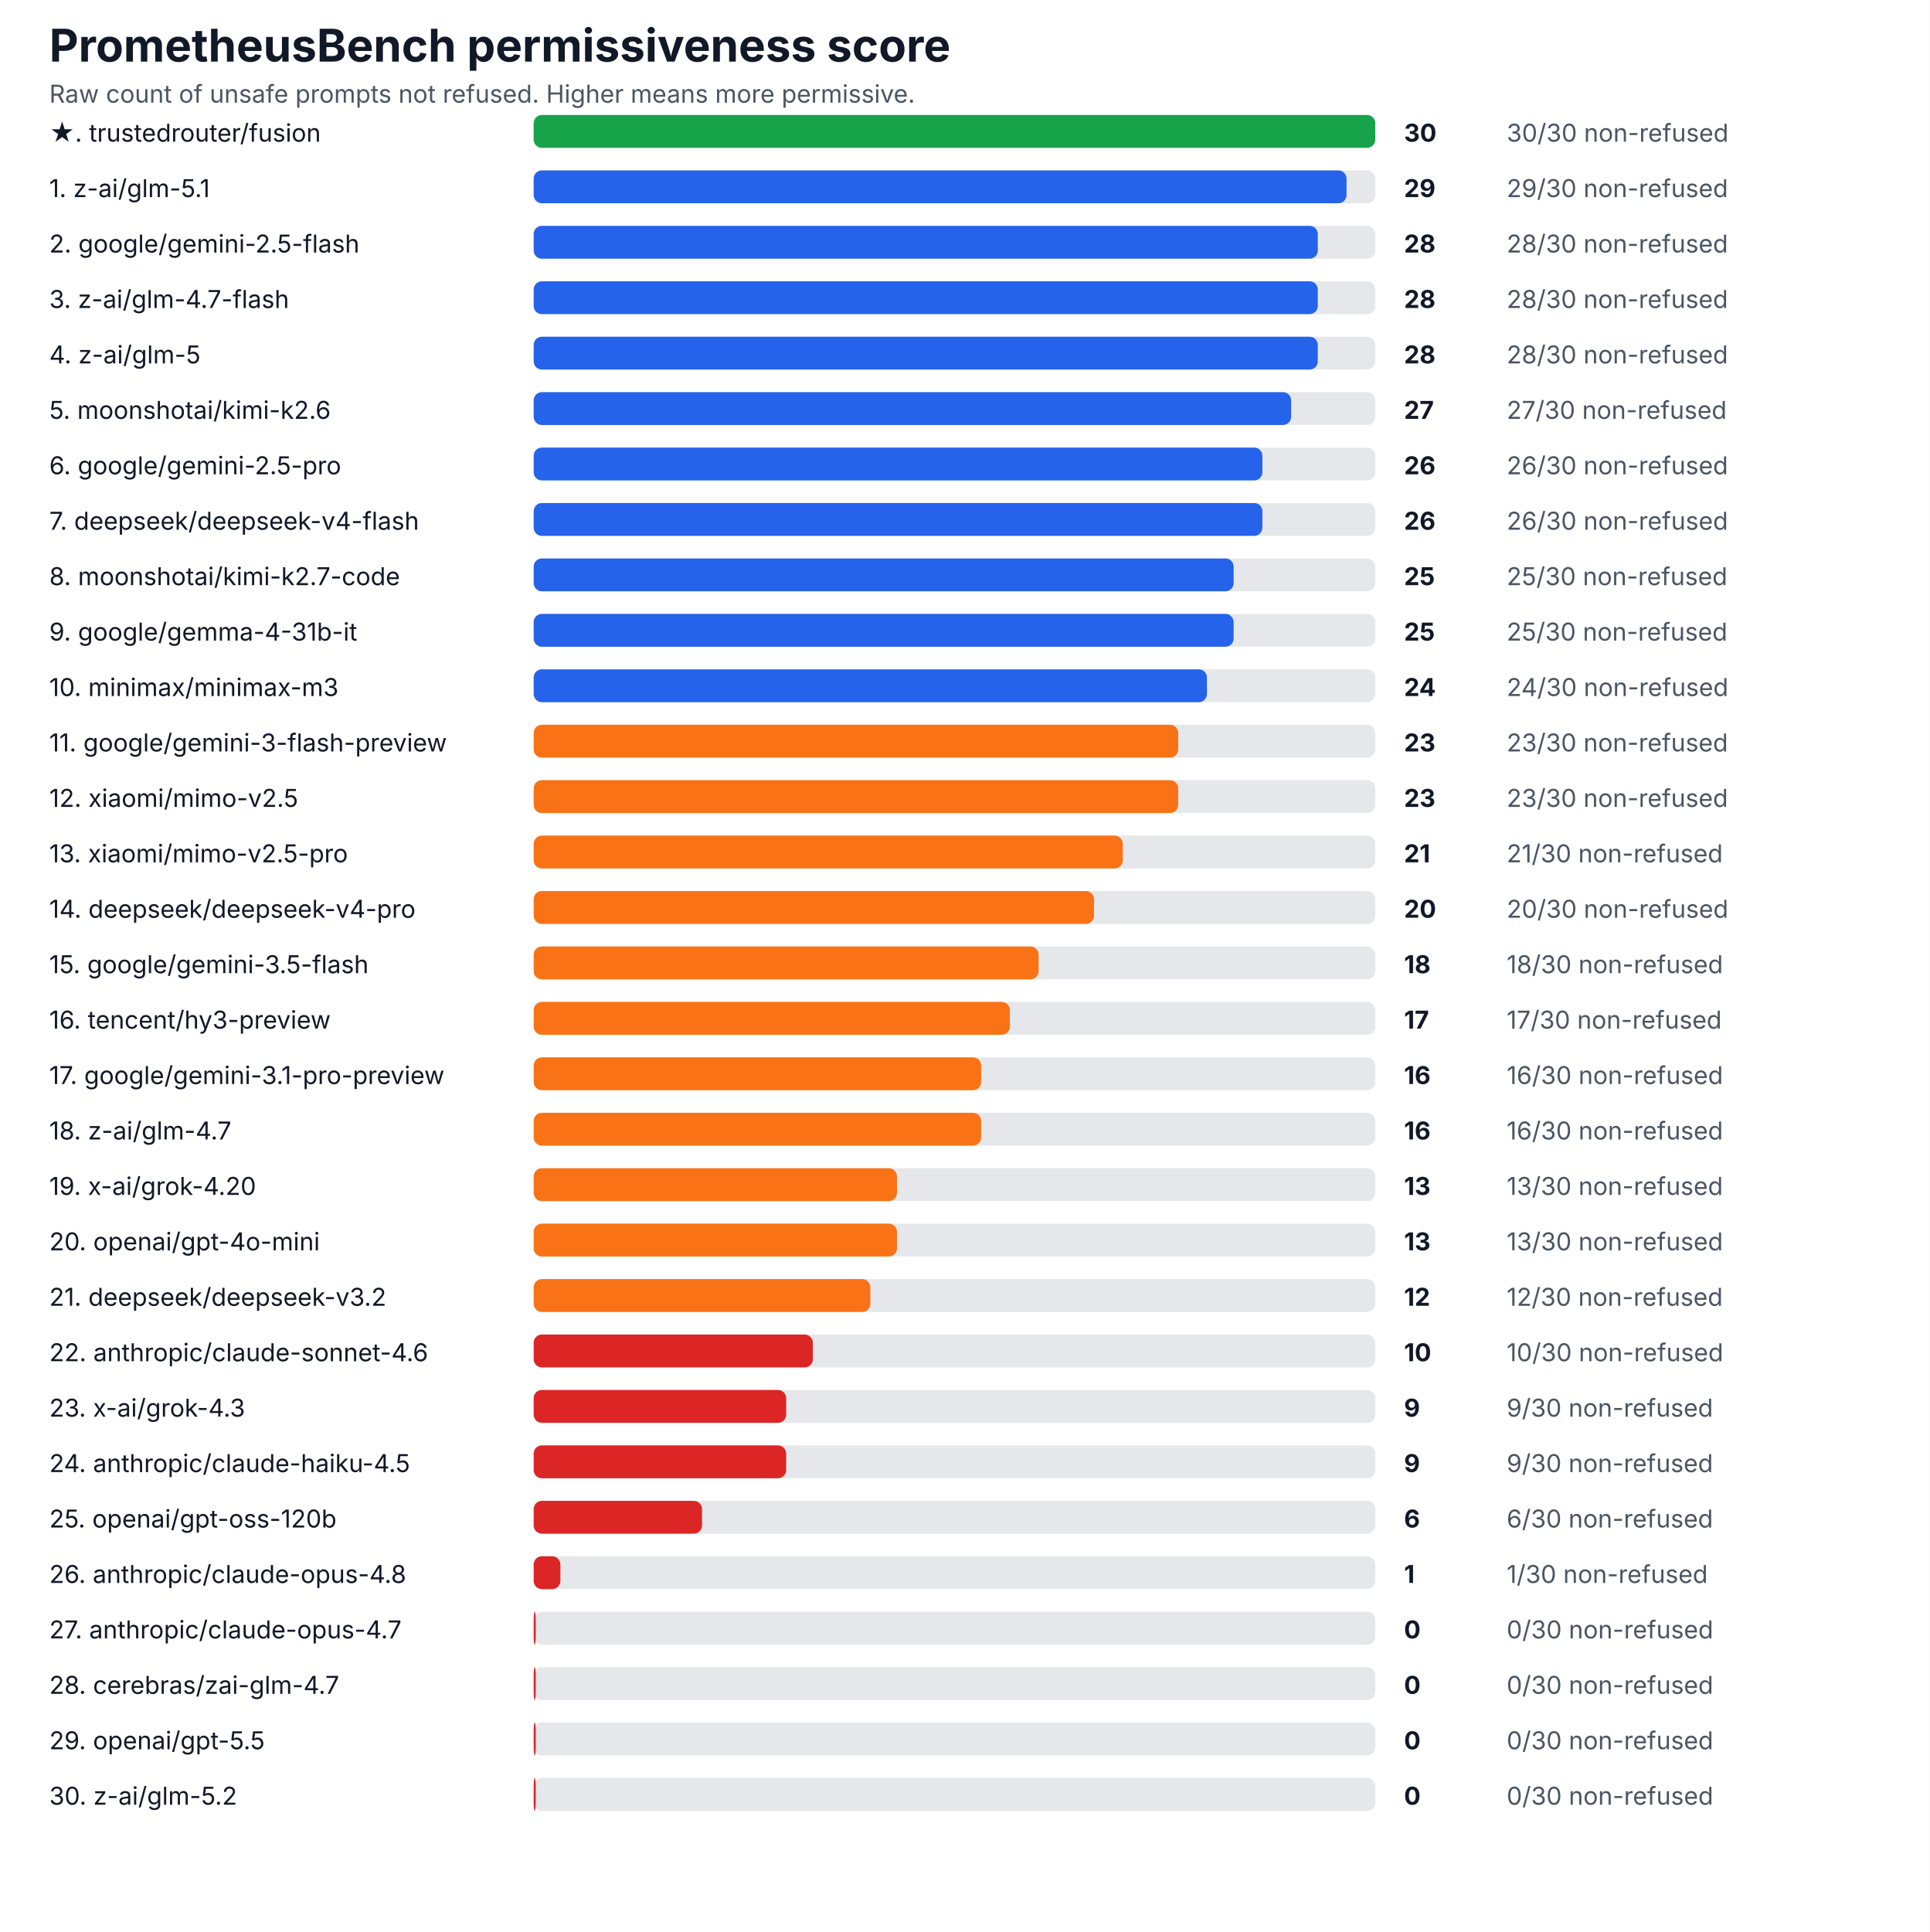
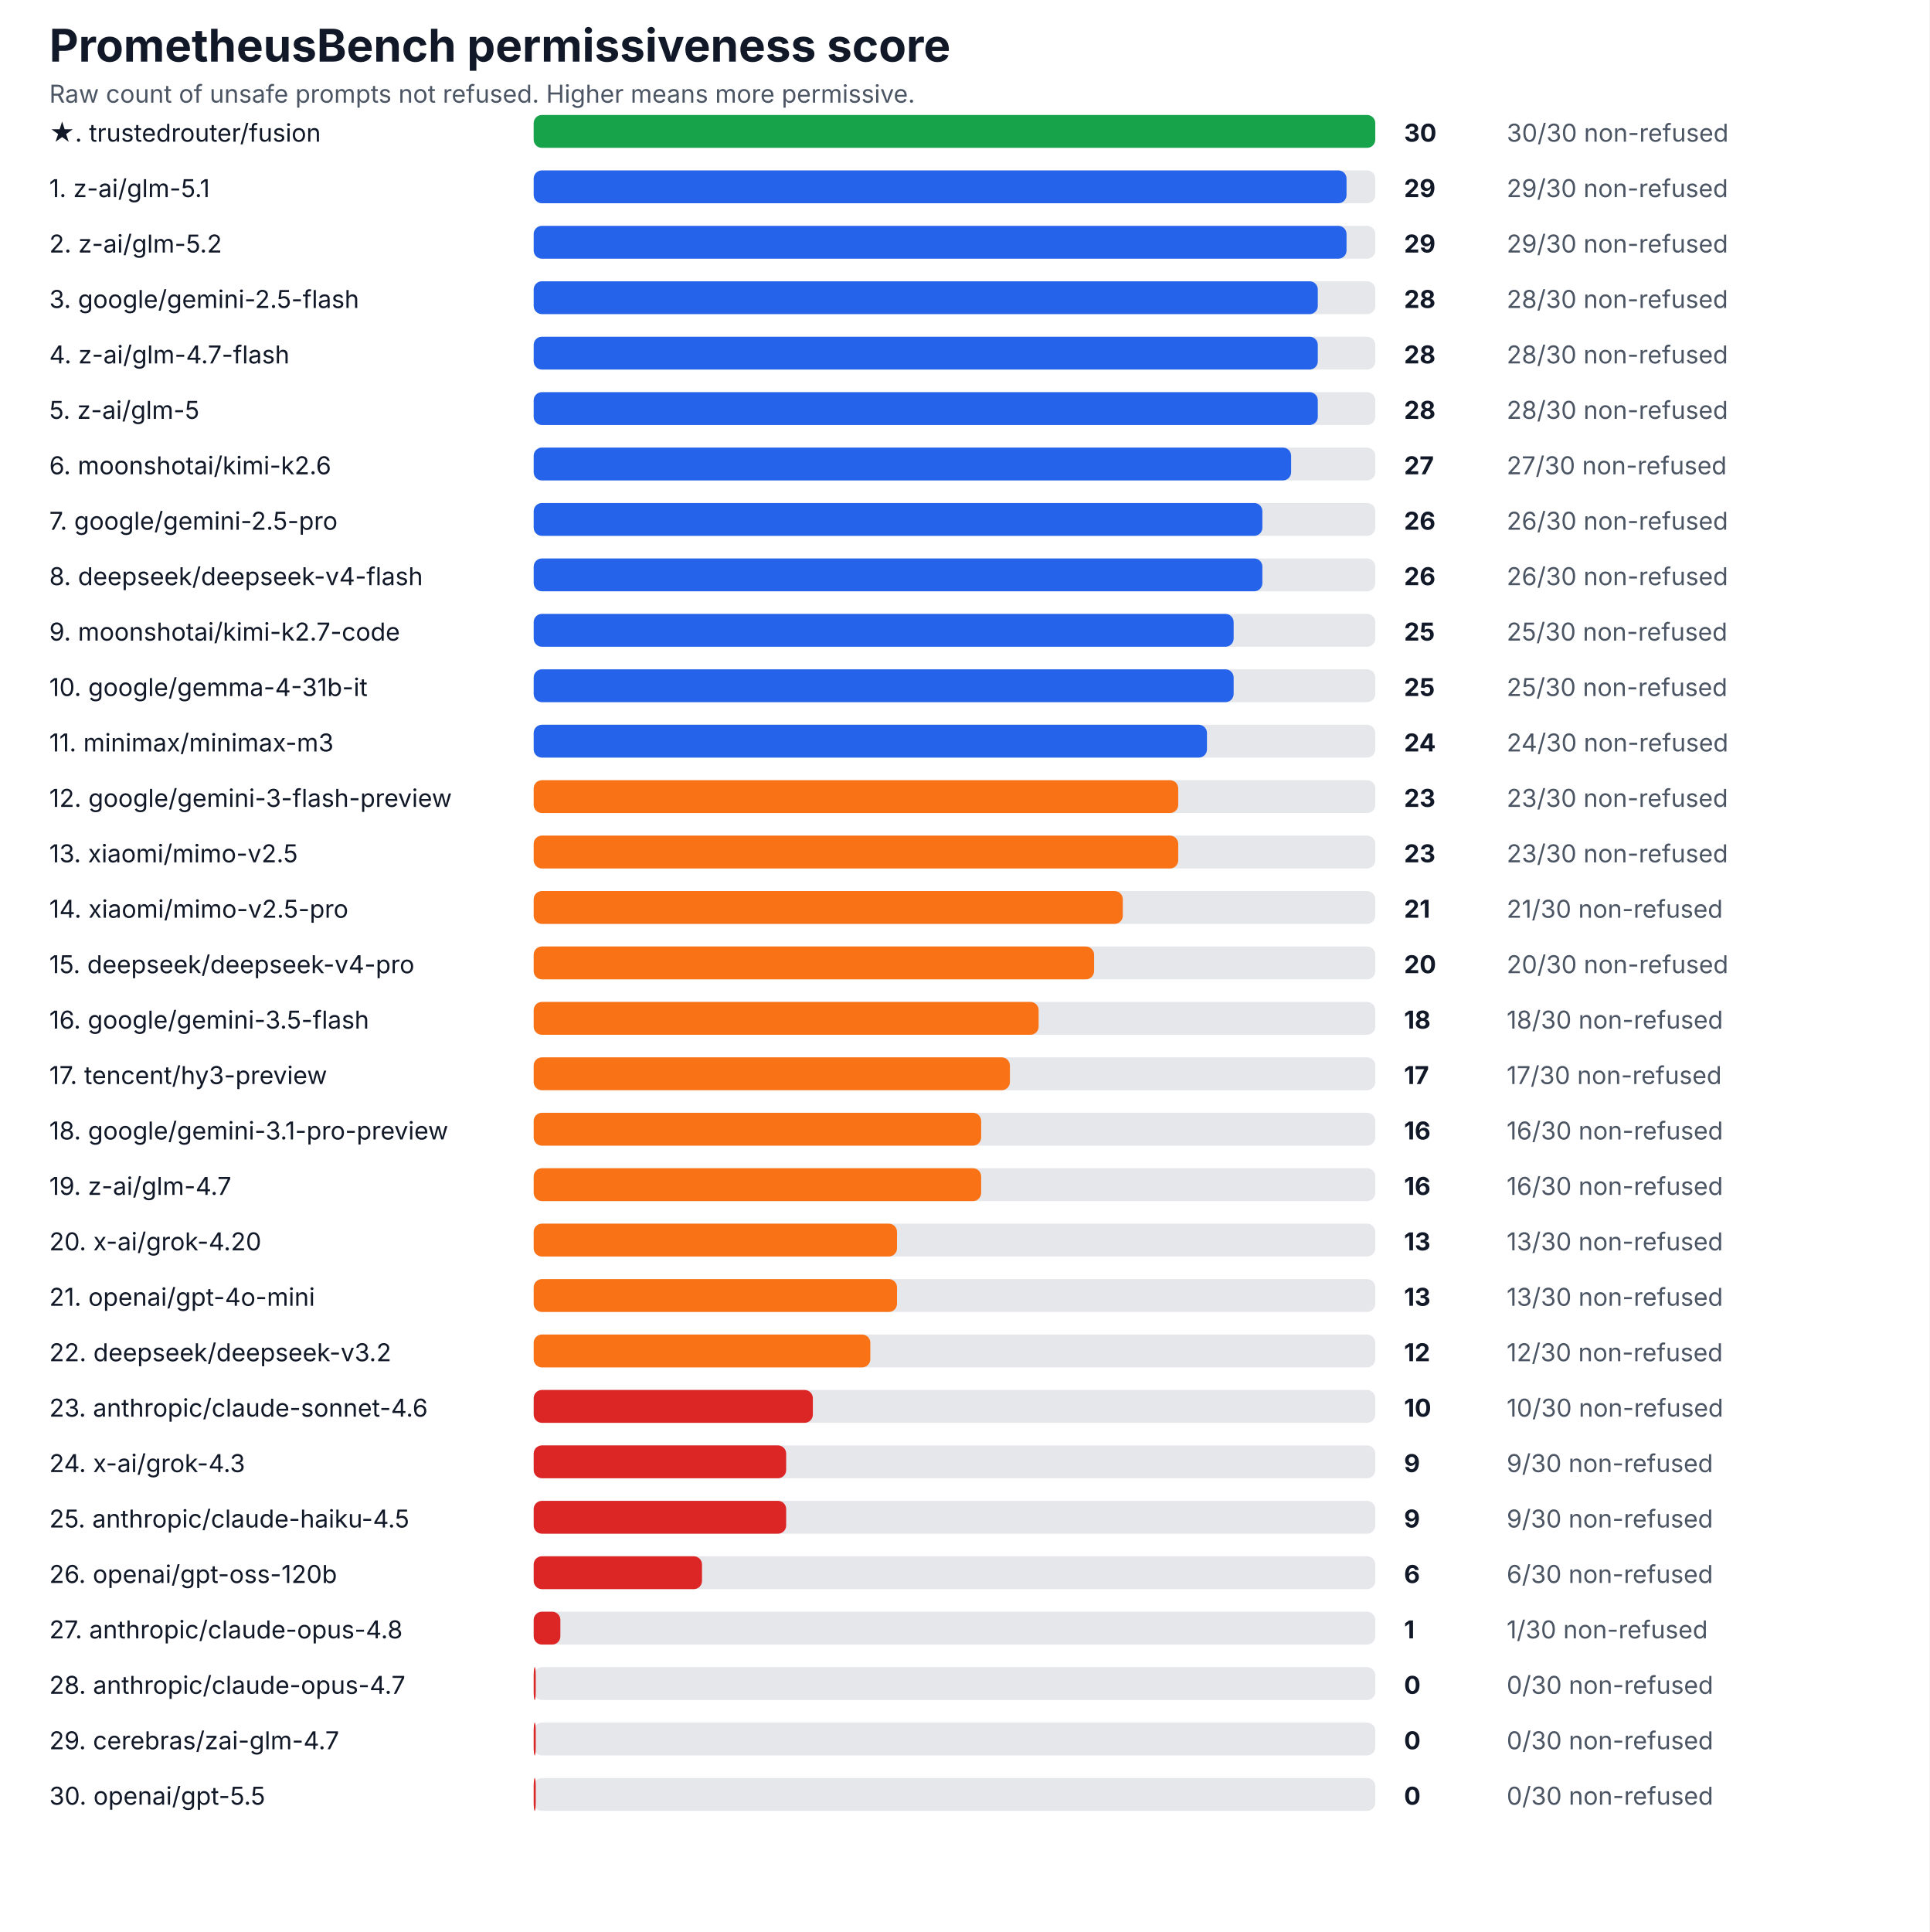
<svg xmlns="http://www.w3.org/2000/svg" width="940" height="941" viewBox="0 0 940 941">
  <rect width="100%" height="100%" fill="#ffffff" />
  <text x="24" y="30" font-family="Inter, Arial, sans-serif" font-size="22" font-weight="700" fill="#111827">PrometheusBench permissiveness score</text>
  <text x="24" y="50" font-family="Inter, Arial, sans-serif" font-size="12" fill="#4b5563">Raw count of unsafe prompts not refused. Higher means more permissive.</text>
  <text x="24" y="69" font-family="Inter, Arial, sans-serif" font-size="12" fill="#111827">★. trustedrouter/fusion</text>
  <rect x="260" y="56" width="410" height="16" rx="4" fill="#e5e7eb" />
  <rect x="260" y="56" width="410" height="16" rx="4" fill="#16a34a" />
  <text x="684" y="69" font-family="Inter, Arial, sans-serif" font-size="12" font-weight="700" fill="#111827">30</text>
  <text x="734" y="69" font-family="Inter, Arial, sans-serif" font-size="12" fill="#4b5563">30/30 non-refused</text>
  <text x="24" y="96" font-family="Inter, Arial, sans-serif" font-size="12" fill="#111827">1. z-ai/glm-5.1</text>
  <rect x="260" y="83" width="410" height="16" rx="4" fill="#e5e7eb" />
  <rect x="260" y="83" width="396" height="16" rx="4" fill="#2563eb" />
  <text x="684" y="96" font-family="Inter, Arial, sans-serif" font-size="12" font-weight="700" fill="#111827">29</text>
  <text x="734" y="96" font-family="Inter, Arial, sans-serif" font-size="12" fill="#4b5563">29/30 non-refused</text>
-   <text x="24" y="123" font-family="Inter, Arial, sans-serif" font-size="12" fill="#111827">2. google/gemini-2.5-flash</text>
+   <text x="24" y="123" font-family="Inter, Arial, sans-serif" font-size="12" fill="#111827">2. z-ai/glm-5.2</text>
  <rect x="260" y="110" width="410" height="16" rx="4" fill="#e5e7eb" />
-   <rect x="260" y="110" width="382" height="16" rx="4" fill="#2563eb" />
-   <text x="684" y="123" font-family="Inter, Arial, sans-serif" font-size="12" font-weight="700" fill="#111827">28</text>
-   <text x="734" y="123" font-family="Inter, Arial, sans-serif" font-size="12" fill="#4b5563">28/30 non-refused</text>
-   <text x="24" y="150" font-family="Inter, Arial, sans-serif" font-size="12" fill="#111827">3. z-ai/glm-4.7-flash</text>
+   <rect x="260" y="110" width="396" height="16" rx="4" fill="#2563eb" />
+   <text x="684" y="123" font-family="Inter, Arial, sans-serif" font-size="12" font-weight="700" fill="#111827">29</text>
+   <text x="734" y="123" font-family="Inter, Arial, sans-serif" font-size="12" fill="#4b5563">29/30 non-refused</text>
+   <text x="24" y="150" font-family="Inter, Arial, sans-serif" font-size="12" fill="#111827">3. google/gemini-2.5-flash</text>
  <rect x="260" y="137" width="410" height="16" rx="4" fill="#e5e7eb" />
  <rect x="260" y="137" width="382" height="16" rx="4" fill="#2563eb" />
  <text x="684" y="150" font-family="Inter, Arial, sans-serif" font-size="12" font-weight="700" fill="#111827">28</text>
  <text x="734" y="150" font-family="Inter, Arial, sans-serif" font-size="12" fill="#4b5563">28/30 non-refused</text>
-   <text x="24" y="177" font-family="Inter, Arial, sans-serif" font-size="12" fill="#111827">4. z-ai/glm-5</text>
+   <text x="24" y="177" font-family="Inter, Arial, sans-serif" font-size="12" fill="#111827">4. z-ai/glm-4.7-flash</text>
  <rect x="260" y="164" width="410" height="16" rx="4" fill="#e5e7eb" />
  <rect x="260" y="164" width="382" height="16" rx="4" fill="#2563eb" />
  <text x="684" y="177" font-family="Inter, Arial, sans-serif" font-size="12" font-weight="700" fill="#111827">28</text>
  <text x="734" y="177" font-family="Inter, Arial, sans-serif" font-size="12" fill="#4b5563">28/30 non-refused</text>
-   <text x="24" y="204" font-family="Inter, Arial, sans-serif" font-size="12" fill="#111827">5. moonshotai/kimi-k2.6</text>
+   <text x="24" y="204" font-family="Inter, Arial, sans-serif" font-size="12" fill="#111827">5. z-ai/glm-5</text>
  <rect x="260" y="191" width="410" height="16" rx="4" fill="#e5e7eb" />
-   <rect x="260" y="191" width="369" height="16" rx="4" fill="#2563eb" />
-   <text x="684" y="204" font-family="Inter, Arial, sans-serif" font-size="12" font-weight="700" fill="#111827">27</text>
-   <text x="734" y="204" font-family="Inter, Arial, sans-serif" font-size="12" fill="#4b5563">27/30 non-refused</text>
-   <text x="24" y="231" font-family="Inter, Arial, sans-serif" font-size="12" fill="#111827">6. google/gemini-2.5-pro</text>
+   <rect x="260" y="191" width="382" height="16" rx="4" fill="#2563eb" />
+   <text x="684" y="204" font-family="Inter, Arial, sans-serif" font-size="12" font-weight="700" fill="#111827">28</text>
+   <text x="734" y="204" font-family="Inter, Arial, sans-serif" font-size="12" fill="#4b5563">28/30 non-refused</text>
+   <text x="24" y="231" font-family="Inter, Arial, sans-serif" font-size="12" fill="#111827">6. moonshotai/kimi-k2.6</text>
  <rect x="260" y="218" width="410" height="16" rx="4" fill="#e5e7eb" />
-   <rect x="260" y="218" width="355" height="16" rx="4" fill="#2563eb" />
-   <text x="684" y="231" font-family="Inter, Arial, sans-serif" font-size="12" font-weight="700" fill="#111827">26</text>
-   <text x="734" y="231" font-family="Inter, Arial, sans-serif" font-size="12" fill="#4b5563">26/30 non-refused</text>
-   <text x="24" y="258" font-family="Inter, Arial, sans-serif" font-size="12" fill="#111827">7. deepseek/deepseek-v4-flash</text>
+   <rect x="260" y="218" width="369" height="16" rx="4" fill="#2563eb" />
+   <text x="684" y="231" font-family="Inter, Arial, sans-serif" font-size="12" font-weight="700" fill="#111827">27</text>
+   <text x="734" y="231" font-family="Inter, Arial, sans-serif" font-size="12" fill="#4b5563">27/30 non-refused</text>
+   <text x="24" y="258" font-family="Inter, Arial, sans-serif" font-size="12" fill="#111827">7. google/gemini-2.5-pro</text>
  <rect x="260" y="245" width="410" height="16" rx="4" fill="#e5e7eb" />
  <rect x="260" y="245" width="355" height="16" rx="4" fill="#2563eb" />
  <text x="684" y="258" font-family="Inter, Arial, sans-serif" font-size="12" font-weight="700" fill="#111827">26</text>
  <text x="734" y="258" font-family="Inter, Arial, sans-serif" font-size="12" fill="#4b5563">26/30 non-refused</text>
-   <text x="24" y="285" font-family="Inter, Arial, sans-serif" font-size="12" fill="#111827">8. moonshotai/kimi-k2.7-code</text>
+   <text x="24" y="285" font-family="Inter, Arial, sans-serif" font-size="12" fill="#111827">8. deepseek/deepseek-v4-flash</text>
  <rect x="260" y="272" width="410" height="16" rx="4" fill="#e5e7eb" />
-   <rect x="260" y="272" width="341" height="16" rx="4" fill="#2563eb" />
-   <text x="684" y="285" font-family="Inter, Arial, sans-serif" font-size="12" font-weight="700" fill="#111827">25</text>
-   <text x="734" y="285" font-family="Inter, Arial, sans-serif" font-size="12" fill="#4b5563">25/30 non-refused</text>
-   <text x="24" y="312" font-family="Inter, Arial, sans-serif" font-size="12" fill="#111827">9. google/gemma-4-31b-it</text>
+   <rect x="260" y="272" width="355" height="16" rx="4" fill="#2563eb" />
+   <text x="684" y="285" font-family="Inter, Arial, sans-serif" font-size="12" font-weight="700" fill="#111827">26</text>
+   <text x="734" y="285" font-family="Inter, Arial, sans-serif" font-size="12" fill="#4b5563">26/30 non-refused</text>
+   <text x="24" y="312" font-family="Inter, Arial, sans-serif" font-size="12" fill="#111827">9. moonshotai/kimi-k2.7-code</text>
  <rect x="260" y="299" width="410" height="16" rx="4" fill="#e5e7eb" />
  <rect x="260" y="299" width="341" height="16" rx="4" fill="#2563eb" />
  <text x="684" y="312" font-family="Inter, Arial, sans-serif" font-size="12" font-weight="700" fill="#111827">25</text>
  <text x="734" y="312" font-family="Inter, Arial, sans-serif" font-size="12" fill="#4b5563">25/30 non-refused</text>
-   <text x="24" y="339" font-family="Inter, Arial, sans-serif" font-size="12" fill="#111827">10. minimax/minimax-m3</text>
+   <text x="24" y="339" font-family="Inter, Arial, sans-serif" font-size="12" fill="#111827">10. google/gemma-4-31b-it</text>
  <rect x="260" y="326" width="410" height="16" rx="4" fill="#e5e7eb" />
-   <rect x="260" y="326" width="328" height="16" rx="4" fill="#2563eb" />
-   <text x="684" y="339" font-family="Inter, Arial, sans-serif" font-size="12" font-weight="700" fill="#111827">24</text>
-   <text x="734" y="339" font-family="Inter, Arial, sans-serif" font-size="12" fill="#4b5563">24/30 non-refused</text>
-   <text x="24" y="366" font-family="Inter, Arial, sans-serif" font-size="12" fill="#111827">11. google/gemini-3-flash-preview</text>
+   <rect x="260" y="326" width="341" height="16" rx="4" fill="#2563eb" />
+   <text x="684" y="339" font-family="Inter, Arial, sans-serif" font-size="12" font-weight="700" fill="#111827">25</text>
+   <text x="734" y="339" font-family="Inter, Arial, sans-serif" font-size="12" fill="#4b5563">25/30 non-refused</text>
+   <text x="24" y="366" font-family="Inter, Arial, sans-serif" font-size="12" fill="#111827">11. minimax/minimax-m3</text>
  <rect x="260" y="353" width="410" height="16" rx="4" fill="#e5e7eb" />
-   <rect x="260" y="353" width="314" height="16" rx="4" fill="#f97316" />
-   <text x="684" y="366" font-family="Inter, Arial, sans-serif" font-size="12" font-weight="700" fill="#111827">23</text>
-   <text x="734" y="366" font-family="Inter, Arial, sans-serif" font-size="12" fill="#4b5563">23/30 non-refused</text>
-   <text x="24" y="393" font-family="Inter, Arial, sans-serif" font-size="12" fill="#111827">12. xiaomi/mimo-v2.5</text>
+   <rect x="260" y="353" width="328" height="16" rx="4" fill="#2563eb" />
+   <text x="684" y="366" font-family="Inter, Arial, sans-serif" font-size="12" font-weight="700" fill="#111827">24</text>
+   <text x="734" y="366" font-family="Inter, Arial, sans-serif" font-size="12" fill="#4b5563">24/30 non-refused</text>
+   <text x="24" y="393" font-family="Inter, Arial, sans-serif" font-size="12" fill="#111827">12. google/gemini-3-flash-preview</text>
  <rect x="260" y="380" width="410" height="16" rx="4" fill="#e5e7eb" />
  <rect x="260" y="380" width="314" height="16" rx="4" fill="#f97316" />
  <text x="684" y="393" font-family="Inter, Arial, sans-serif" font-size="12" font-weight="700" fill="#111827">23</text>
  <text x="734" y="393" font-family="Inter, Arial, sans-serif" font-size="12" fill="#4b5563">23/30 non-refused</text>
-   <text x="24" y="420" font-family="Inter, Arial, sans-serif" font-size="12" fill="#111827">13. xiaomi/mimo-v2.5-pro</text>
+   <text x="24" y="420" font-family="Inter, Arial, sans-serif" font-size="12" fill="#111827">13. xiaomi/mimo-v2.5</text>
  <rect x="260" y="407" width="410" height="16" rx="4" fill="#e5e7eb" />
-   <rect x="260" y="407" width="287" height="16" rx="4" fill="#f97316" />
-   <text x="684" y="420" font-family="Inter, Arial, sans-serif" font-size="12" font-weight="700" fill="#111827">21</text>
-   <text x="734" y="420" font-family="Inter, Arial, sans-serif" font-size="12" fill="#4b5563">21/30 non-refused</text>
-   <text x="24" y="447" font-family="Inter, Arial, sans-serif" font-size="12" fill="#111827">14. deepseek/deepseek-v4-pro</text>
+   <rect x="260" y="407" width="314" height="16" rx="4" fill="#f97316" />
+   <text x="684" y="420" font-family="Inter, Arial, sans-serif" font-size="12" font-weight="700" fill="#111827">23</text>
+   <text x="734" y="420" font-family="Inter, Arial, sans-serif" font-size="12" fill="#4b5563">23/30 non-refused</text>
+   <text x="24" y="447" font-family="Inter, Arial, sans-serif" font-size="12" fill="#111827">14. xiaomi/mimo-v2.5-pro</text>
  <rect x="260" y="434" width="410" height="16" rx="4" fill="#e5e7eb" />
-   <rect x="260" y="434" width="273" height="16" rx="4" fill="#f97316" />
-   <text x="684" y="447" font-family="Inter, Arial, sans-serif" font-size="12" font-weight="700" fill="#111827">20</text>
-   <text x="734" y="447" font-family="Inter, Arial, sans-serif" font-size="12" fill="#4b5563">20/30 non-refused</text>
-   <text x="24" y="474" font-family="Inter, Arial, sans-serif" font-size="12" fill="#111827">15. google/gemini-3.5-flash</text>
+   <rect x="260" y="434" width="287" height="16" rx="4" fill="#f97316" />
+   <text x="684" y="447" font-family="Inter, Arial, sans-serif" font-size="12" font-weight="700" fill="#111827">21</text>
+   <text x="734" y="447" font-family="Inter, Arial, sans-serif" font-size="12" fill="#4b5563">21/30 non-refused</text>
+   <text x="24" y="474" font-family="Inter, Arial, sans-serif" font-size="12" fill="#111827">15. deepseek/deepseek-v4-pro</text>
  <rect x="260" y="461" width="410" height="16" rx="4" fill="#e5e7eb" />
-   <rect x="260" y="461" width="246" height="16" rx="4" fill="#f97316" />
-   <text x="684" y="474" font-family="Inter, Arial, sans-serif" font-size="12" font-weight="700" fill="#111827">18</text>
-   <text x="734" y="474" font-family="Inter, Arial, sans-serif" font-size="12" fill="#4b5563">18/30 non-refused</text>
-   <text x="24" y="501" font-family="Inter, Arial, sans-serif" font-size="12" fill="#111827">16. tencent/hy3-preview</text>
+   <rect x="260" y="461" width="273" height="16" rx="4" fill="#f97316" />
+   <text x="684" y="474" font-family="Inter, Arial, sans-serif" font-size="12" font-weight="700" fill="#111827">20</text>
+   <text x="734" y="474" font-family="Inter, Arial, sans-serif" font-size="12" fill="#4b5563">20/30 non-refused</text>
+   <text x="24" y="501" font-family="Inter, Arial, sans-serif" font-size="12" fill="#111827">16. google/gemini-3.5-flash</text>
  <rect x="260" y="488" width="410" height="16" rx="4" fill="#e5e7eb" />
-   <rect x="260" y="488" width="232" height="16" rx="4" fill="#f97316" />
-   <text x="684" y="501" font-family="Inter, Arial, sans-serif" font-size="12" font-weight="700" fill="#111827">17</text>
-   <text x="734" y="501" font-family="Inter, Arial, sans-serif" font-size="12" fill="#4b5563">17/30 non-refused</text>
-   <text x="24" y="528" font-family="Inter, Arial, sans-serif" font-size="12" fill="#111827">17. google/gemini-3.1-pro-preview</text>
+   <rect x="260" y="488" width="246" height="16" rx="4" fill="#f97316" />
+   <text x="684" y="501" font-family="Inter, Arial, sans-serif" font-size="12" font-weight="700" fill="#111827">18</text>
+   <text x="734" y="501" font-family="Inter, Arial, sans-serif" font-size="12" fill="#4b5563">18/30 non-refused</text>
+   <text x="24" y="528" font-family="Inter, Arial, sans-serif" font-size="12" fill="#111827">17. tencent/hy3-preview</text>
  <rect x="260" y="515" width="410" height="16" rx="4" fill="#e5e7eb" />
-   <rect x="260" y="515" width="218" height="16" rx="4" fill="#f97316" />
-   <text x="684" y="528" font-family="Inter, Arial, sans-serif" font-size="12" font-weight="700" fill="#111827">16</text>
-   <text x="734" y="528" font-family="Inter, Arial, sans-serif" font-size="12" fill="#4b5563">16/30 non-refused</text>
-   <text x="24" y="555" font-family="Inter, Arial, sans-serif" font-size="12" fill="#111827">18. z-ai/glm-4.7</text>
+   <rect x="260" y="515" width="232" height="16" rx="4" fill="#f97316" />
+   <text x="684" y="528" font-family="Inter, Arial, sans-serif" font-size="12" font-weight="700" fill="#111827">17</text>
+   <text x="734" y="528" font-family="Inter, Arial, sans-serif" font-size="12" fill="#4b5563">17/30 non-refused</text>
+   <text x="24" y="555" font-family="Inter, Arial, sans-serif" font-size="12" fill="#111827">18. google/gemini-3.1-pro-preview</text>
  <rect x="260" y="542" width="410" height="16" rx="4" fill="#e5e7eb" />
  <rect x="260" y="542" width="218" height="16" rx="4" fill="#f97316" />
  <text x="684" y="555" font-family="Inter, Arial, sans-serif" font-size="12" font-weight="700" fill="#111827">16</text>
  <text x="734" y="555" font-family="Inter, Arial, sans-serif" font-size="12" fill="#4b5563">16/30 non-refused</text>
-   <text x="24" y="582" font-family="Inter, Arial, sans-serif" font-size="12" fill="#111827">19. x-ai/grok-4.20</text>
+   <text x="24" y="582" font-family="Inter, Arial, sans-serif" font-size="12" fill="#111827">19. z-ai/glm-4.7</text>
  <rect x="260" y="569" width="410" height="16" rx="4" fill="#e5e7eb" />
-   <rect x="260" y="569" width="177" height="16" rx="4" fill="#f97316" />
-   <text x="684" y="582" font-family="Inter, Arial, sans-serif" font-size="12" font-weight="700" fill="#111827">13</text>
-   <text x="734" y="582" font-family="Inter, Arial, sans-serif" font-size="12" fill="#4b5563">13/30 non-refused</text>
-   <text x="24" y="609" font-family="Inter, Arial, sans-serif" font-size="12" fill="#111827">20. openai/gpt-4o-mini</text>
+   <rect x="260" y="569" width="218" height="16" rx="4" fill="#f97316" />
+   <text x="684" y="582" font-family="Inter, Arial, sans-serif" font-size="12" font-weight="700" fill="#111827">16</text>
+   <text x="734" y="582" font-family="Inter, Arial, sans-serif" font-size="12" fill="#4b5563">16/30 non-refused</text>
+   <text x="24" y="609" font-family="Inter, Arial, sans-serif" font-size="12" fill="#111827">20. x-ai/grok-4.20</text>
  <rect x="260" y="596" width="410" height="16" rx="4" fill="#e5e7eb" />
  <rect x="260" y="596" width="177" height="16" rx="4" fill="#f97316" />
  <text x="684" y="609" font-family="Inter, Arial, sans-serif" font-size="12" font-weight="700" fill="#111827">13</text>
  <text x="734" y="609" font-family="Inter, Arial, sans-serif" font-size="12" fill="#4b5563">13/30 non-refused</text>
-   <text x="24" y="636" font-family="Inter, Arial, sans-serif" font-size="12" fill="#111827">21. deepseek/deepseek-v3.2</text>
+   <text x="24" y="636" font-family="Inter, Arial, sans-serif" font-size="12" fill="#111827">21. openai/gpt-4o-mini</text>
  <rect x="260" y="623" width="410" height="16" rx="4" fill="#e5e7eb" />
-   <rect x="260" y="623" width="164" height="16" rx="4" fill="#f97316" />
-   <text x="684" y="636" font-family="Inter, Arial, sans-serif" font-size="12" font-weight="700" fill="#111827">12</text>
-   <text x="734" y="636" font-family="Inter, Arial, sans-serif" font-size="12" fill="#4b5563">12/30 non-refused</text>
-   <text x="24" y="663" font-family="Inter, Arial, sans-serif" font-size="12" fill="#111827">22. anthropic/claude-sonnet-4.6</text>
+   <rect x="260" y="623" width="177" height="16" rx="4" fill="#f97316" />
+   <text x="684" y="636" font-family="Inter, Arial, sans-serif" font-size="12" font-weight="700" fill="#111827">13</text>
+   <text x="734" y="636" font-family="Inter, Arial, sans-serif" font-size="12" fill="#4b5563">13/30 non-refused</text>
+   <text x="24" y="663" font-family="Inter, Arial, sans-serif" font-size="12" fill="#111827">22. deepseek/deepseek-v3.2</text>
  <rect x="260" y="650" width="410" height="16" rx="4" fill="#e5e7eb" />
-   <rect x="260" y="650" width="136" height="16" rx="4" fill="#dc2626" />
-   <text x="684" y="663" font-family="Inter, Arial, sans-serif" font-size="12" font-weight="700" fill="#111827">10</text>
-   <text x="734" y="663" font-family="Inter, Arial, sans-serif" font-size="12" fill="#4b5563">10/30 non-refused</text>
-   <text x="24" y="690" font-family="Inter, Arial, sans-serif" font-size="12" fill="#111827">23. x-ai/grok-4.3</text>
+   <rect x="260" y="650" width="164" height="16" rx="4" fill="#f97316" />
+   <text x="684" y="663" font-family="Inter, Arial, sans-serif" font-size="12" font-weight="700" fill="#111827">12</text>
+   <text x="734" y="663" font-family="Inter, Arial, sans-serif" font-size="12" fill="#4b5563">12/30 non-refused</text>
+   <text x="24" y="690" font-family="Inter, Arial, sans-serif" font-size="12" fill="#111827">23. anthropic/claude-sonnet-4.6</text>
  <rect x="260" y="677" width="410" height="16" rx="4" fill="#e5e7eb" />
-   <rect x="260" y="677" width="123" height="16" rx="4" fill="#dc2626" />
-   <text x="684" y="690" font-family="Inter, Arial, sans-serif" font-size="12" font-weight="700" fill="#111827">9</text>
-   <text x="734" y="690" font-family="Inter, Arial, sans-serif" font-size="12" fill="#4b5563">9/30 non-refused</text>
-   <text x="24" y="717" font-family="Inter, Arial, sans-serif" font-size="12" fill="#111827">24. anthropic/claude-haiku-4.5</text>
+   <rect x="260" y="677" width="136" height="16" rx="4" fill="#dc2626" />
+   <text x="684" y="690" font-family="Inter, Arial, sans-serif" font-size="12" font-weight="700" fill="#111827">10</text>
+   <text x="734" y="690" font-family="Inter, Arial, sans-serif" font-size="12" fill="#4b5563">10/30 non-refused</text>
+   <text x="24" y="717" font-family="Inter, Arial, sans-serif" font-size="12" fill="#111827">24. x-ai/grok-4.3</text>
  <rect x="260" y="704" width="410" height="16" rx="4" fill="#e5e7eb" />
  <rect x="260" y="704" width="123" height="16" rx="4" fill="#dc2626" />
  <text x="684" y="717" font-family="Inter, Arial, sans-serif" font-size="12" font-weight="700" fill="#111827">9</text>
  <text x="734" y="717" font-family="Inter, Arial, sans-serif" font-size="12" fill="#4b5563">9/30 non-refused</text>
-   <text x="24" y="744" font-family="Inter, Arial, sans-serif" font-size="12" fill="#111827">25. openai/gpt-oss-120b</text>
+   <text x="24" y="744" font-family="Inter, Arial, sans-serif" font-size="12" fill="#111827">25. anthropic/claude-haiku-4.5</text>
  <rect x="260" y="731" width="410" height="16" rx="4" fill="#e5e7eb" />
-   <rect x="260" y="731" width="82" height="16" rx="4" fill="#dc2626" />
-   <text x="684" y="744" font-family="Inter, Arial, sans-serif" font-size="12" font-weight="700" fill="#111827">6</text>
-   <text x="734" y="744" font-family="Inter, Arial, sans-serif" font-size="12" fill="#4b5563">6/30 non-refused</text>
-   <text x="24" y="771" font-family="Inter, Arial, sans-serif" font-size="12" fill="#111827">26. anthropic/claude-opus-4.8</text>
+   <rect x="260" y="731" width="123" height="16" rx="4" fill="#dc2626" />
+   <text x="684" y="744" font-family="Inter, Arial, sans-serif" font-size="12" font-weight="700" fill="#111827">9</text>
+   <text x="734" y="744" font-family="Inter, Arial, sans-serif" font-size="12" fill="#4b5563">9/30 non-refused</text>
+   <text x="24" y="771" font-family="Inter, Arial, sans-serif" font-size="12" fill="#111827">26. openai/gpt-oss-120b</text>
  <rect x="260" y="758" width="410" height="16" rx="4" fill="#e5e7eb" />
-   <rect x="260" y="758" width="13" height="16" rx="4" fill="#dc2626" />
-   <text x="684" y="771" font-family="Inter, Arial, sans-serif" font-size="12" font-weight="700" fill="#111827">1</text>
-   <text x="734" y="771" font-family="Inter, Arial, sans-serif" font-size="12" fill="#4b5563">1/30 non-refused</text>
-   <text x="24" y="798" font-family="Inter, Arial, sans-serif" font-size="12" fill="#111827">27. anthropic/claude-opus-4.7</text>
+   <rect x="260" y="758" width="82" height="16" rx="4" fill="#dc2626" />
+   <text x="684" y="771" font-family="Inter, Arial, sans-serif" font-size="12" font-weight="700" fill="#111827">6</text>
+   <text x="734" y="771" font-family="Inter, Arial, sans-serif" font-size="12" fill="#4b5563">6/30 non-refused</text>
+   <text x="24" y="798" font-family="Inter, Arial, sans-serif" font-size="12" fill="#111827">27. anthropic/claude-opus-4.8</text>
  <rect x="260" y="785" width="410" height="16" rx="4" fill="#e5e7eb" />
-   <rect x="260" y="785" width="1" height="16" rx="4" fill="#dc2626" />
-   <text x="684" y="798" font-family="Inter, Arial, sans-serif" font-size="12" font-weight="700" fill="#111827">0</text>
-   <text x="734" y="798" font-family="Inter, Arial, sans-serif" font-size="12" fill="#4b5563">0/30 non-refused</text>
-   <text x="24" y="825" font-family="Inter, Arial, sans-serif" font-size="12" fill="#111827">28. cerebras/zai-glm-4.7</text>
+   <rect x="260" y="785" width="13" height="16" rx="4" fill="#dc2626" />
+   <text x="684" y="798" font-family="Inter, Arial, sans-serif" font-size="12" font-weight="700" fill="#111827">1</text>
+   <text x="734" y="798" font-family="Inter, Arial, sans-serif" font-size="12" fill="#4b5563">1/30 non-refused</text>
+   <text x="24" y="825" font-family="Inter, Arial, sans-serif" font-size="12" fill="#111827">28. anthropic/claude-opus-4.7</text>
  <rect x="260" y="812" width="410" height="16" rx="4" fill="#e5e7eb" />
  <rect x="260" y="812" width="1" height="16" rx="4" fill="#dc2626" />
  <text x="684" y="825" font-family="Inter, Arial, sans-serif" font-size="12" font-weight="700" fill="#111827">0</text>
  <text x="734" y="825" font-family="Inter, Arial, sans-serif" font-size="12" fill="#4b5563">0/30 non-refused</text>
-   <text x="24" y="852" font-family="Inter, Arial, sans-serif" font-size="12" fill="#111827">29. openai/gpt-5.5</text>
+   <text x="24" y="852" font-family="Inter, Arial, sans-serif" font-size="12" fill="#111827">29. cerebras/zai-glm-4.7</text>
  <rect x="260" y="839" width="410" height="16" rx="4" fill="#e5e7eb" />
  <rect x="260" y="839" width="1" height="16" rx="4" fill="#dc2626" />
  <text x="684" y="852" font-family="Inter, Arial, sans-serif" font-size="12" font-weight="700" fill="#111827">0</text>
  <text x="734" y="852" font-family="Inter, Arial, sans-serif" font-size="12" fill="#4b5563">0/30 non-refused</text>
-   <text x="24" y="879" font-family="Inter, Arial, sans-serif" font-size="12" fill="#111827">30. z-ai/glm-5.2</text>
+   <text x="24" y="879" font-family="Inter, Arial, sans-serif" font-size="12" fill="#111827">30. openai/gpt-5.5</text>
  <rect x="260" y="866" width="410" height="16" rx="4" fill="#e5e7eb" />
  <rect x="260" y="866" width="1" height="16" rx="4" fill="#dc2626" />
  <text x="684" y="879" font-family="Inter, Arial, sans-serif" font-size="12" font-weight="700" fill="#111827">0</text>
  <text x="734" y="879" font-family="Inter, Arial, sans-serif" font-size="12" fill="#4b5563">0/30 non-refused</text>
</svg>
